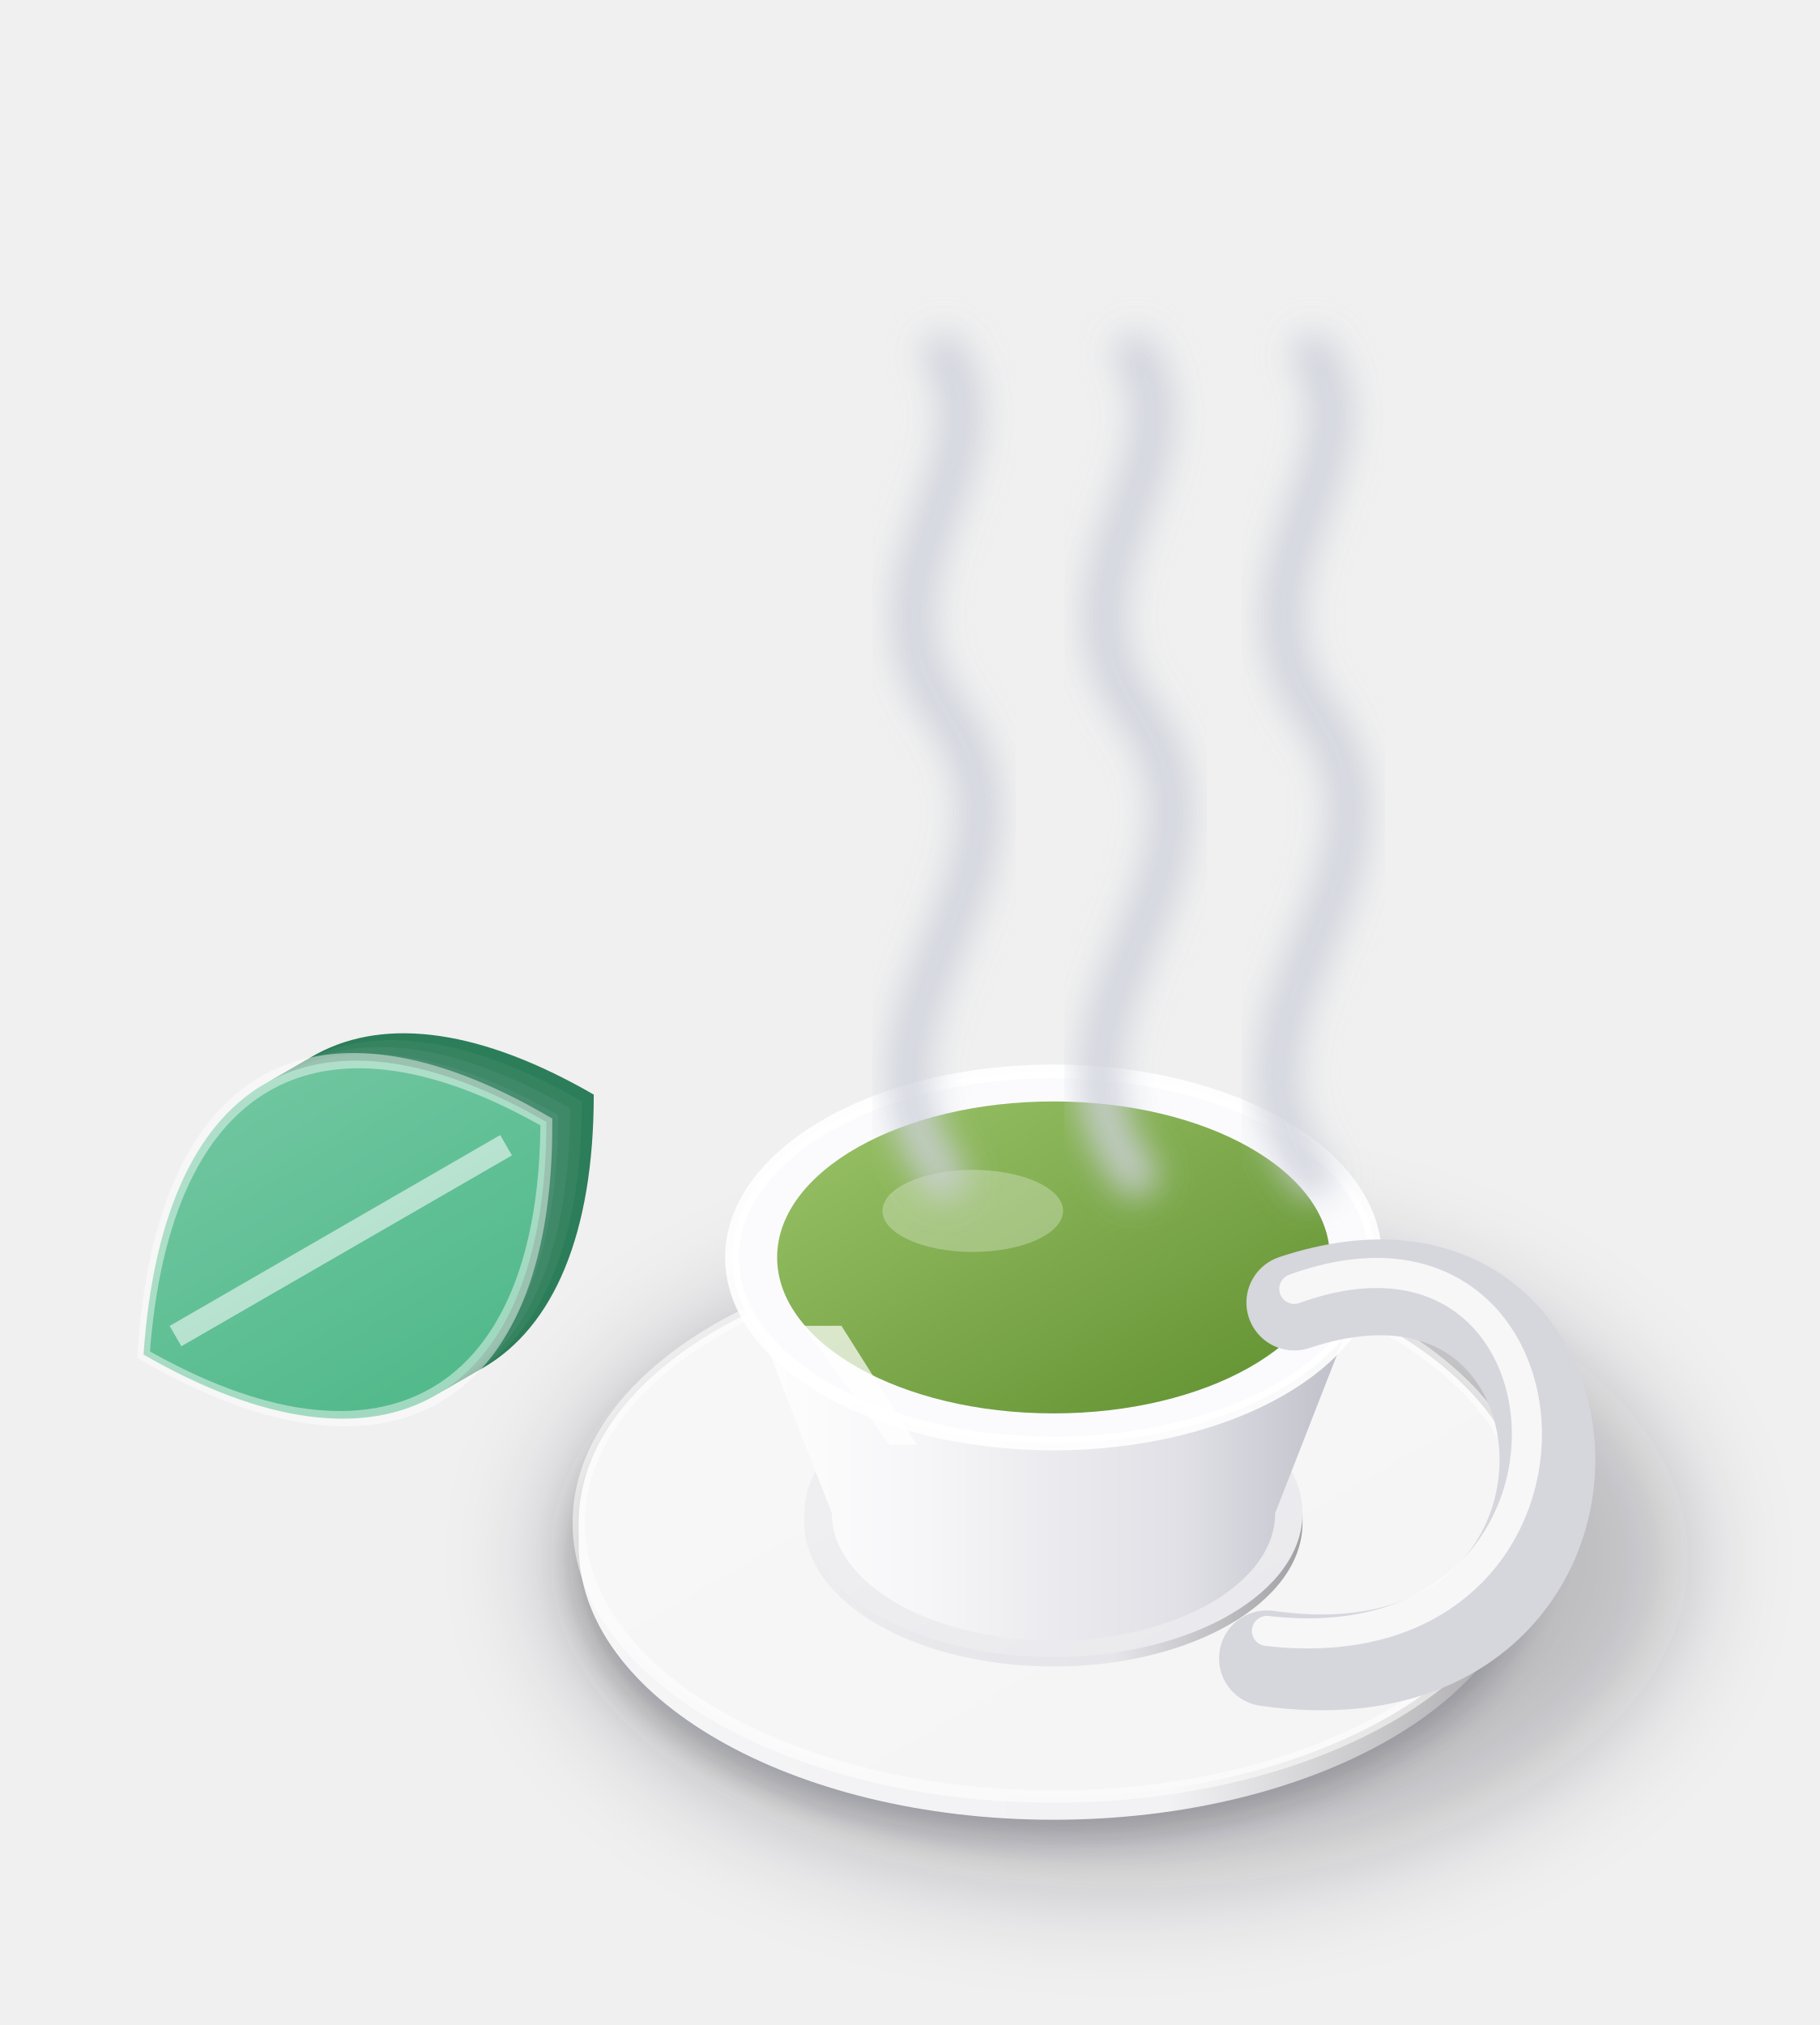
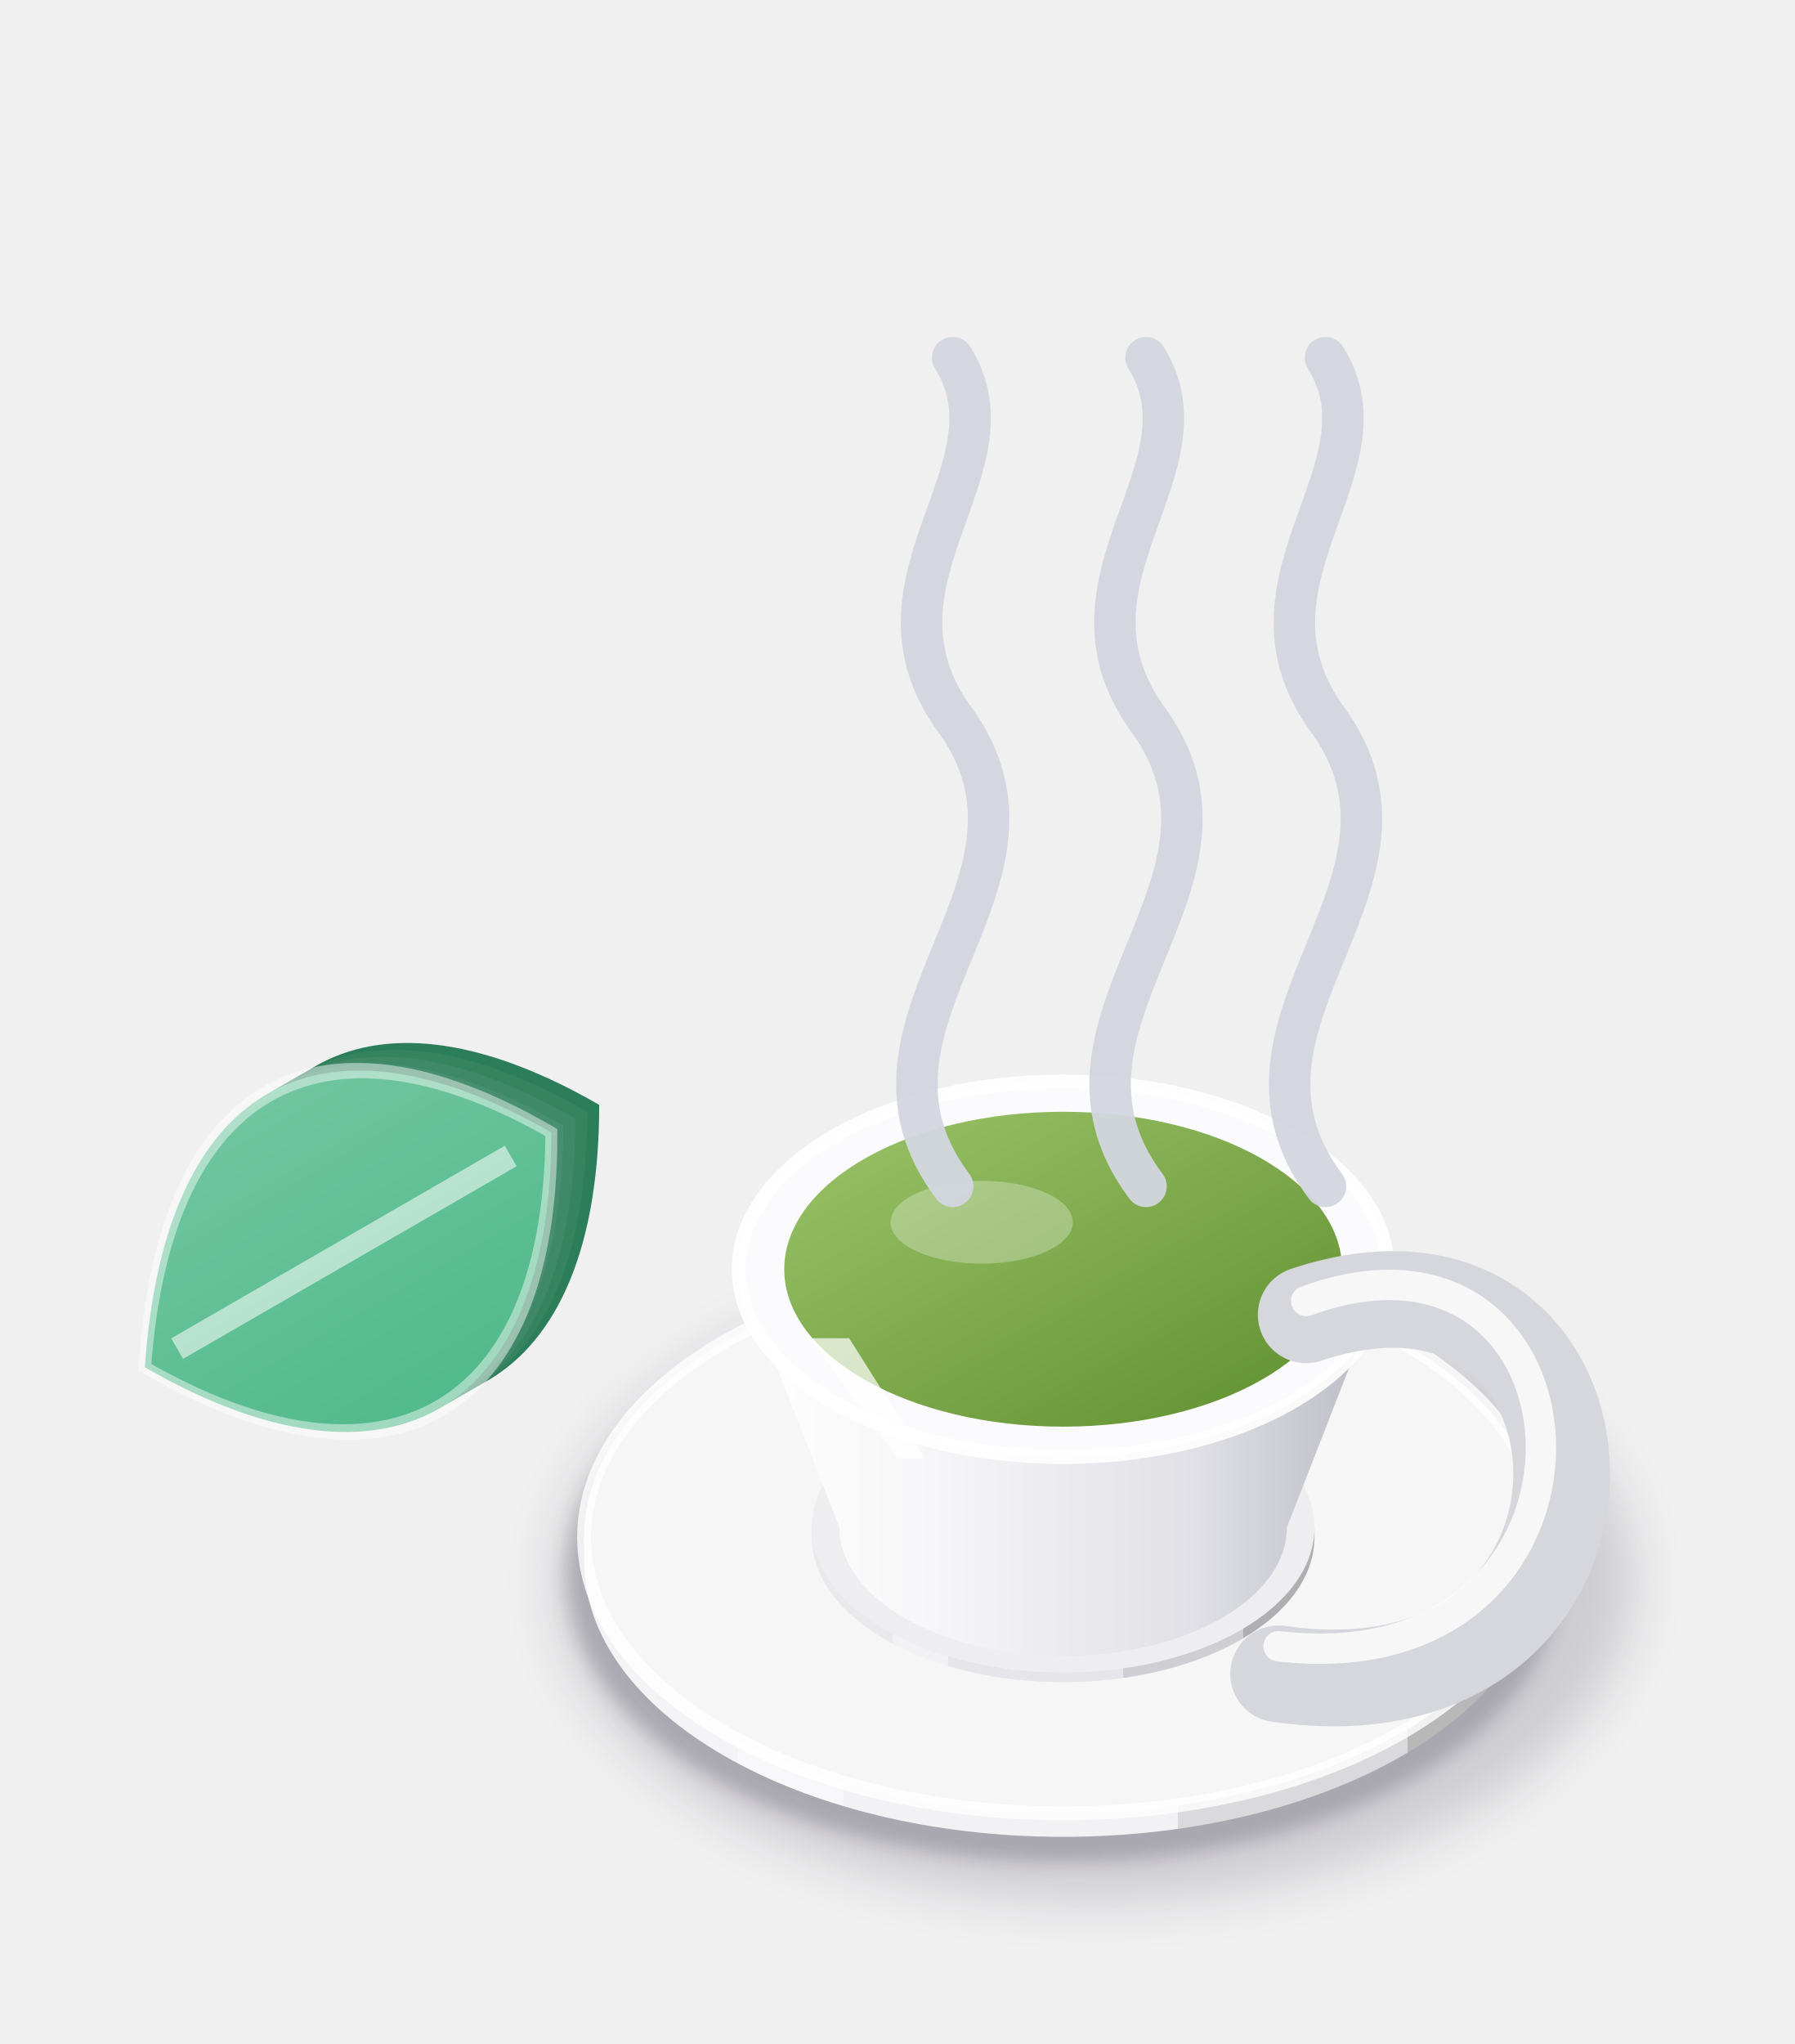
- <svg xmlns="http://www.w3.org/2000/svg" width="240" viewBox="-77 -113 133 148" aria-hidden="true" focusable="false">
+ <svg xmlns="http://www.w3.org/2000/svg" width="240" viewBox="-77 -113 130 148" aria-hidden="true" focusable="false">
  <defs>
    <filter id="iTea-b" x="-50%" y="-50%" width="200%" height="200%">
-       <feGaussianBlur stdDeviation="3.8" />
+       <feGaussianBlur stdDeviation="1.7" />
    </filter>
    <filter id="iTea-b2" x="-50%" y="-50%" width="200%" height="200%">
-       <feGaussianBlur stdDeviation="1.2" />
+       <feGaussianBlur stdDeviation="0.6" />
    </filter>
    <filter id="iTea-b3" x="-50%" y="-50%" width="200%" height="200%">
      <feGaussianBlur stdDeviation="8.2" />
    </filter>
    <linearGradient id="iTea-1" x1="0" y1="0" x2="1" y2="0">
-       <stop offset="0" stop-color="#f6f6f7" />
-       <stop offset="0.28" stop-color="#f3f3f5" />
+       <stop offset="0" stop-color="#f4f4f6" />
+       <stop offset="0.16" stop-color="#f4f4f6" />
+       <stop offset="0.16" stop-color="#f8f8fa" />
+       <stop offset="0.27" stop-color="#f8f8fa" />
+       <stop offset="0.27" stop-color="#f2f2f4" />
      <stop offset="0.62" stop-color="#f2f2f4" />
-       <stop offset="1" stop-color="#a9a9ab" />
+       <stop offset="0.62" stop-color="#dadadc" />
+       <stop offset="0.86" stop-color="#dadadc" />
+       <stop offset="0.86" stop-color="#b8b8b9" />
+       <stop offset="1" stop-color="#b8b8b9" />
    </linearGradient>
-     <linearGradient id="iTea-2" x1="0" y1="0" x2="1" y2="1">
-       <stop offset="0" stop-color="#f8f8f9" />
-       <stop offset="1" stop-color="#f4f4f5" />
+     <linearGradient id="iTea-2" x1="0" y1="0" x2="1" y2="0">
+       <stop offset="0" stop-color="#eaeaed" />
+       <stop offset="0.16" stop-color="#eaeaed" />
+       <stop offset="0.16" stop-color="#f2f2f4" />
+       <stop offset="0.27" stop-color="#f2f2f4" />
+       <stop offset="0.27" stop-color="#e6e6ea" />
+       <stop offset="0.62" stop-color="#e6e6ea" />
+       <stop offset="0.62" stop-color="#cfcfd3" />
+       <stop offset="0.86" stop-color="#cfcfd3" />
+       <stop offset="0.86" stop-color="#afafb2" />
+       <stop offset="1" stop-color="#afafb2" />
    </linearGradient>
    <linearGradient id="iTea-3" x1="0" y1="0" x2="1" y2="0">
-       <stop offset="0" stop-color="#eeeef0" />
-       <stop offset="0.28" stop-color="#e8e8ec" />
-       <stop offset="0.62" stop-color="#e6e6ea" />
-       <stop offset="1" stop-color="#a1a1a4" />
-     </linearGradient>
-     <linearGradient id="iTea-4" x1="0" y1="0" x2="1" y2="1">
-       <stop offset="0" stop-color="#f1f1f3" />
-       <stop offset="1" stop-color="#e9e9ed" />
-     </linearGradient>
-     <linearGradient id="iTea-5" x1="0" y1="0" x2="1" y2="0">
      <stop offset="0" stop-color="#ffffff" />
      <stop offset="0.3" stop-color="#f6f6f8" />
      <stop offset="0.7" stop-color="#e0e0e6" />
      <stop offset="1" stop-color="#b9b9c4" />
    </linearGradient>
-     <linearGradient id="iTea-6" x1="0" y1="0" x2="1" y2="1">
+     <linearGradient id="iTea-4" x1="0" y1="0" x2="1" y2="1">
      <stop offset="0" stop-color="#9cc46a" />
      <stop offset="1" stop-color="#5f8f2e" />
    </linearGradient>
-     <linearGradient id="iTea-7" x1="0" y1="0" x2="1" y2="1">
+     <linearGradient id="iTea-5" x1="0" y1="0" x2="1" y2="1">
      <stop offset="0" stop-color="#82cdac" />
      <stop offset="1" stop-color="#3FB27F" />
    </linearGradient>
  </defs>
  <g class="lyr" data-depth="0.6">
    <g class="obj " style="--d:0s">
      <g class="fl" style="--fd:0.3s">
-         <ellipse cx="4.8" cy="0.9" rx="41.6" ry="24.1" fill="#0b0b1a" opacity="0.22" filter="url(#iTea-b)" />
-         <ellipse cx="0.0" cy="1.0" rx="35.3" ry="20.4" fill="#0b0b1a" opacity="0.22" filter="url(#iTea-b2)" />
+         <ellipse cx="2.3" cy="1.5" rx="39.1" ry="23.2" fill="#1b1530" opacity="0.16" filter="url(#iTea-b)" />
+         <ellipse cx="0.0" cy="1.0" rx="36.0" ry="20.8" fill="#1b1530" opacity="0.208" filter="url(#iTea-b2)" />
        <path d="M-34.7,-1.7 L-34.7,0.0 A34.7,20.0 0 0 0 34.7,0.0 L34.7,-1.7 Z" fill="url(#iTea-1)" />
-         <ellipse cx="0.0" cy="-1.7" rx="34.7" ry="20.0" fill="url(#iTea-2)" />
-         <ellipse cx="0.0" cy="-1.7" rx="34.7" ry="20.0" fill="none" stroke="#ffffff" stroke-width="0.9" opacity="0.55" />
-         <path d="M-18.2,-2.4 L-18.2,-1.7 A18.2,10.5 0 0 0 18.2,-1.7 L18.2,-2.4 Z" fill="url(#iTea-3)" />
-         <ellipse cx="0.0" cy="-2.4" rx="18.2" ry="10.5" fill="url(#iTea-4)" />
-         <path d="M-23.5,-21.1 L-16.2,-2.4 A16.2,9.3 0 0 0 16.2,-2.4 L23.5,-21.1 Z" fill="url(#iTea-5)" />
+         <ellipse cx="0.0" cy="-1.7" rx="34.7" ry="20.0" fill="#f6f6f7" />
+         <ellipse cx="0.0" cy="-1.7" rx="34.7" ry="20.0" fill="none" stroke="#ffffff" stroke-width="1" opacity="0.8" />
+         <path d="M-18.2,-2.4 L-18.2,-1.7 A18.2,10.5 0 0 0 18.2,-1.7 L18.2,-2.4 Z" fill="url(#iTea-2)" />
+         <ellipse cx="0.0" cy="-2.4" rx="18.2" ry="10.5" fill="#eeeef0" />
+         <path d="M-23.5,-21.1 L-16.2,-2.4 A16.2,9.3 0 0 0 16.2,-2.4 L23.5,-21.1 Z" fill="url(#iTea-3)" />
        <ellipse cx="0.0" cy="-21.1" rx="23.5" ry="13.6" fill="#fbfbfd" />
-         <ellipse cx="0.0" cy="-21.1" rx="20.2" ry="11.4" fill="url(#iTea-6)" />
+         <ellipse cx="0.0" cy="-21.1" rx="20.2" ry="11.4" fill="url(#iTea-4)" />
        <ellipse cx="-5.9" cy="-24.5" rx="6.6" ry="3.0" fill="#ffffff" opacity="0.28" />
        <ellipse cx="0.0" cy="-21.1" rx="23.5" ry="13.6" fill="none" stroke="#ffffff" stroke-width="1" opacity="0.9" />
        <path d="M17.6,-17.8 C41.6,-25.8 43.6,12.2 15.6,8.2" fill="none" stroke="#d6d6dd" stroke-width="7" stroke-linecap="round" stroke-linejoin="round" />
        <path d="M17.6,-18.8 C39.6,-26.8 41.6,9.2 15.6,6.2" fill="none" stroke="#ffffff" stroke-width="2.2" stroke-linecap="round" stroke-linejoin="round" opacity="0.8" />
        <polygon points="-18.3,-16.1 -15.5,-16.1 -10.0,-7.4 -12.0,-7.4" fill="#ffffff" opacity="0.7" />
-         <path d="M-8.0,-27.1 c-9,-12 9,-22 0,-34 c-7,-10 5,-18 0,-26" fill="none" stroke="#cdd0da" stroke-width="3.2" stroke-linecap="round" stroke-linejoin="round" opacity="0.85" class="steam" style="--sd:0.0s" filter="url(#iTea-b2)" />
-         <path d="M6.0,-27.1 c-9,-12 9,-22 0,-34 c-7,-10 5,-18 0,-26" fill="none" stroke="#cdd0da" stroke-width="3.2" stroke-linecap="round" stroke-linejoin="round" opacity="0.85" class="steam" style="--sd:0.7s" filter="url(#iTea-b2)" />
-         <path d="M19.0,-27.1 c-9,-12 9,-22 0,-34 c-7,-10 5,-18 0,-26" fill="none" stroke="#cdd0da" stroke-width="3.2" stroke-linecap="round" stroke-linejoin="round" opacity="0.85" class="steam" style="--sd:1.4s" filter="url(#iTea-b2)" />
+         <path d="M-8.0,-27.1 c-9,-12 9,-22 0,-34 c-7,-10 5,-18 0,-26" fill="none" stroke="#d3d6df" stroke-width="3" stroke-linecap="round" stroke-linejoin="round" opacity="0.95" class="steam" style="--sd:0.0s" />
+         <path d="M6.0,-27.1 c-9,-12 9,-22 0,-34 c-7,-10 5,-18 0,-26" fill="none" stroke="#d3d6df" stroke-width="3" stroke-linecap="round" stroke-linejoin="round" opacity="0.95" class="steam" style="--sd:0.7s" />
+         <path d="M19.0,-27.1 c-9,-12 9,-22 0,-34 c-7,-10 5,-18 0,-26" fill="none" stroke="#d3d6df" stroke-width="3" stroke-linecap="round" stroke-linejoin="round" opacity="0.95" class="steam" style="--sd:1.4s" />
        <g transform="matrix(0.866 0.5 0 1 -66.51 -48.00)">
          <path d="M0,34.0 C1.7,11.9 15.3,0 34.0,0 C34.0,20.4 20.4,34.0 0,34.0 Z" transform="translate(4 -4)" fill="#2c7d59" />
          <path d="M0,34.0 C1.7,11.9 15.3,0 34.0,0 C34.0,20.4 20.4,34.0 0,34.0 Z" transform="translate(3 -3)" fill="#368360" />
          <path d="M0,34.0 C1.7,11.9 15.3,0 34.0,0 C34.0,20.4 20.4,34.0 0,34.0 Z" transform="translate(2 -2)" fill="#3f8868" />
          <path d="M0,34.0 C1.7,11.9 15.3,0 34.0,0 C34.0,20.4 20.4,34.0 0,34.0 Z" transform="translate(1 -1)" fill="#488e70" />
          <g>
-             <path d="M0,34.0 C1.7,11.9 15.3,0 34.0,0 C34.0,20.4 20.4,34.0 0,34.0 Z" fill="url(#iTea-7)" />
+             <path d="M0,34.0 C1.7,11.9 15.3,0 34.0,0 C34.0,20.4 20.4,34.0 0,34.0 Z" fill="url(#iTea-5)" />
            <path d="M0,34.0 C1.7,11.9 15.3,0 34.0,0 C34.0,20.4 20.4,34.0 0,34.0 Z" fill="none" stroke="#fff" stroke-opacity=".45" stroke-width="1" />
            <path d="M2.7,31.3 Q15.3,18.7 30.6,3.4" stroke="#fff" stroke-opacity=".55" stroke-width="1.4" fill="none" />
          </g>
        </g>
      </g>
    </g>
  </g>
</svg>
